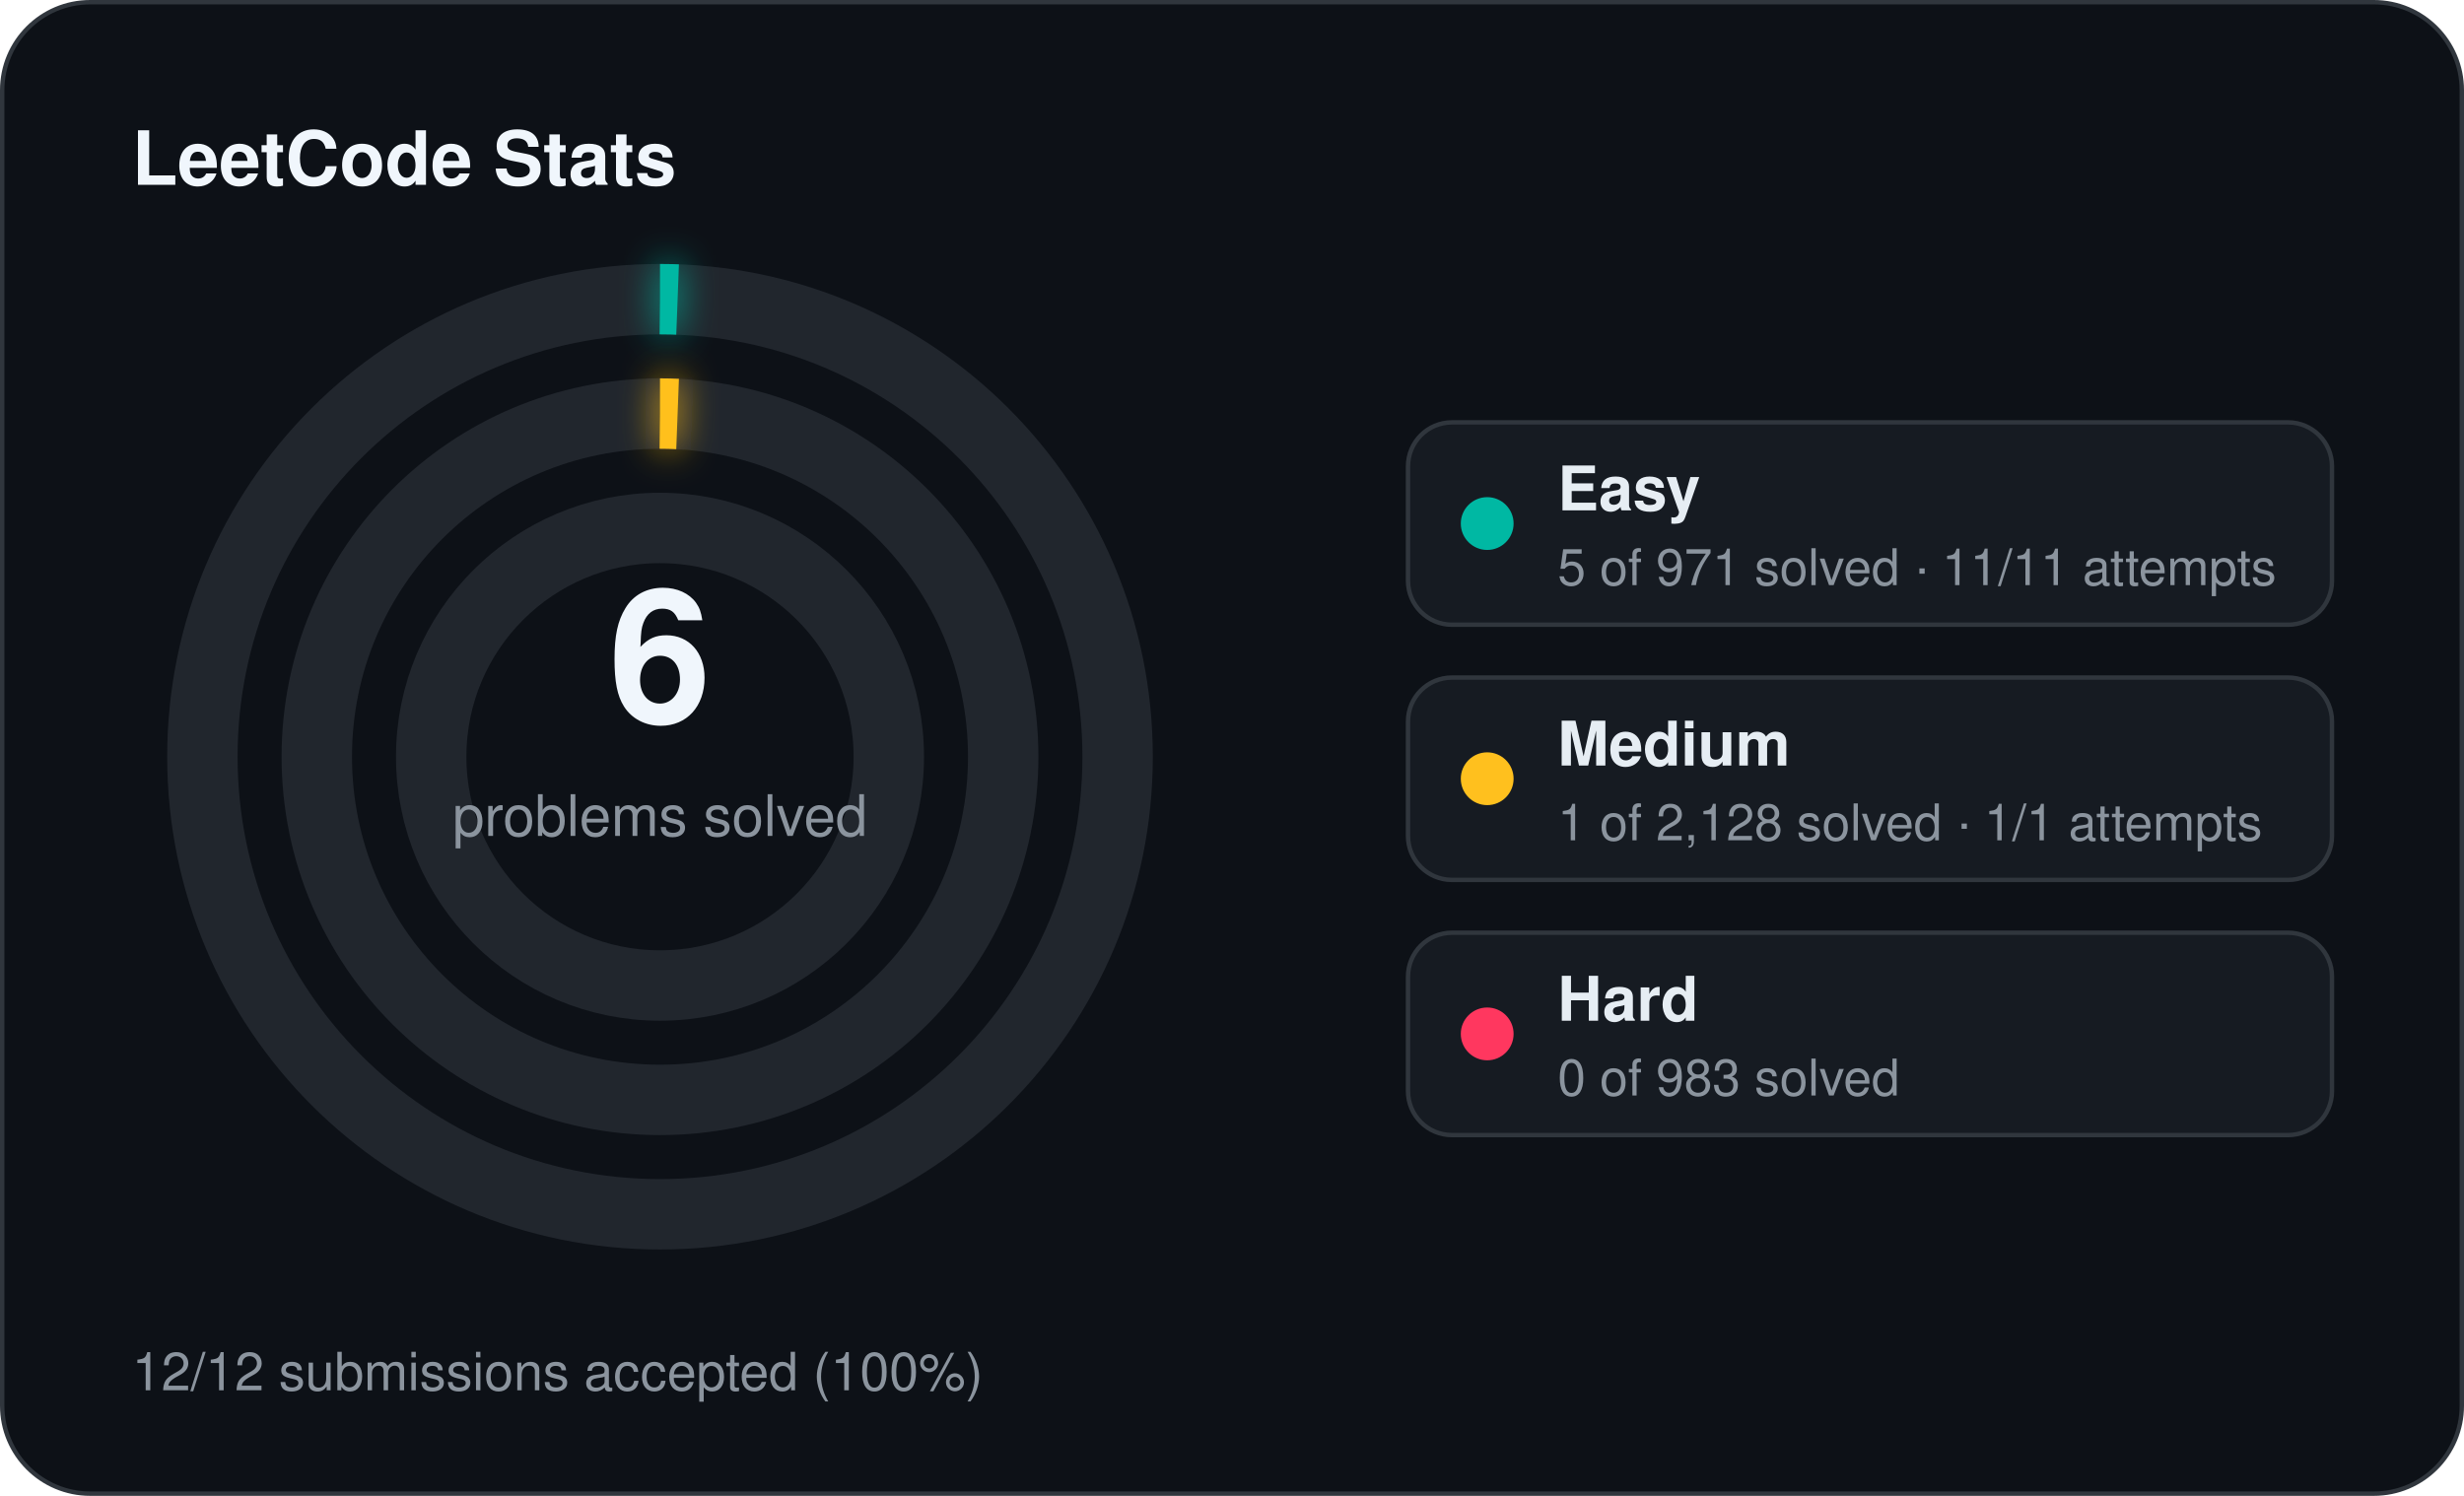
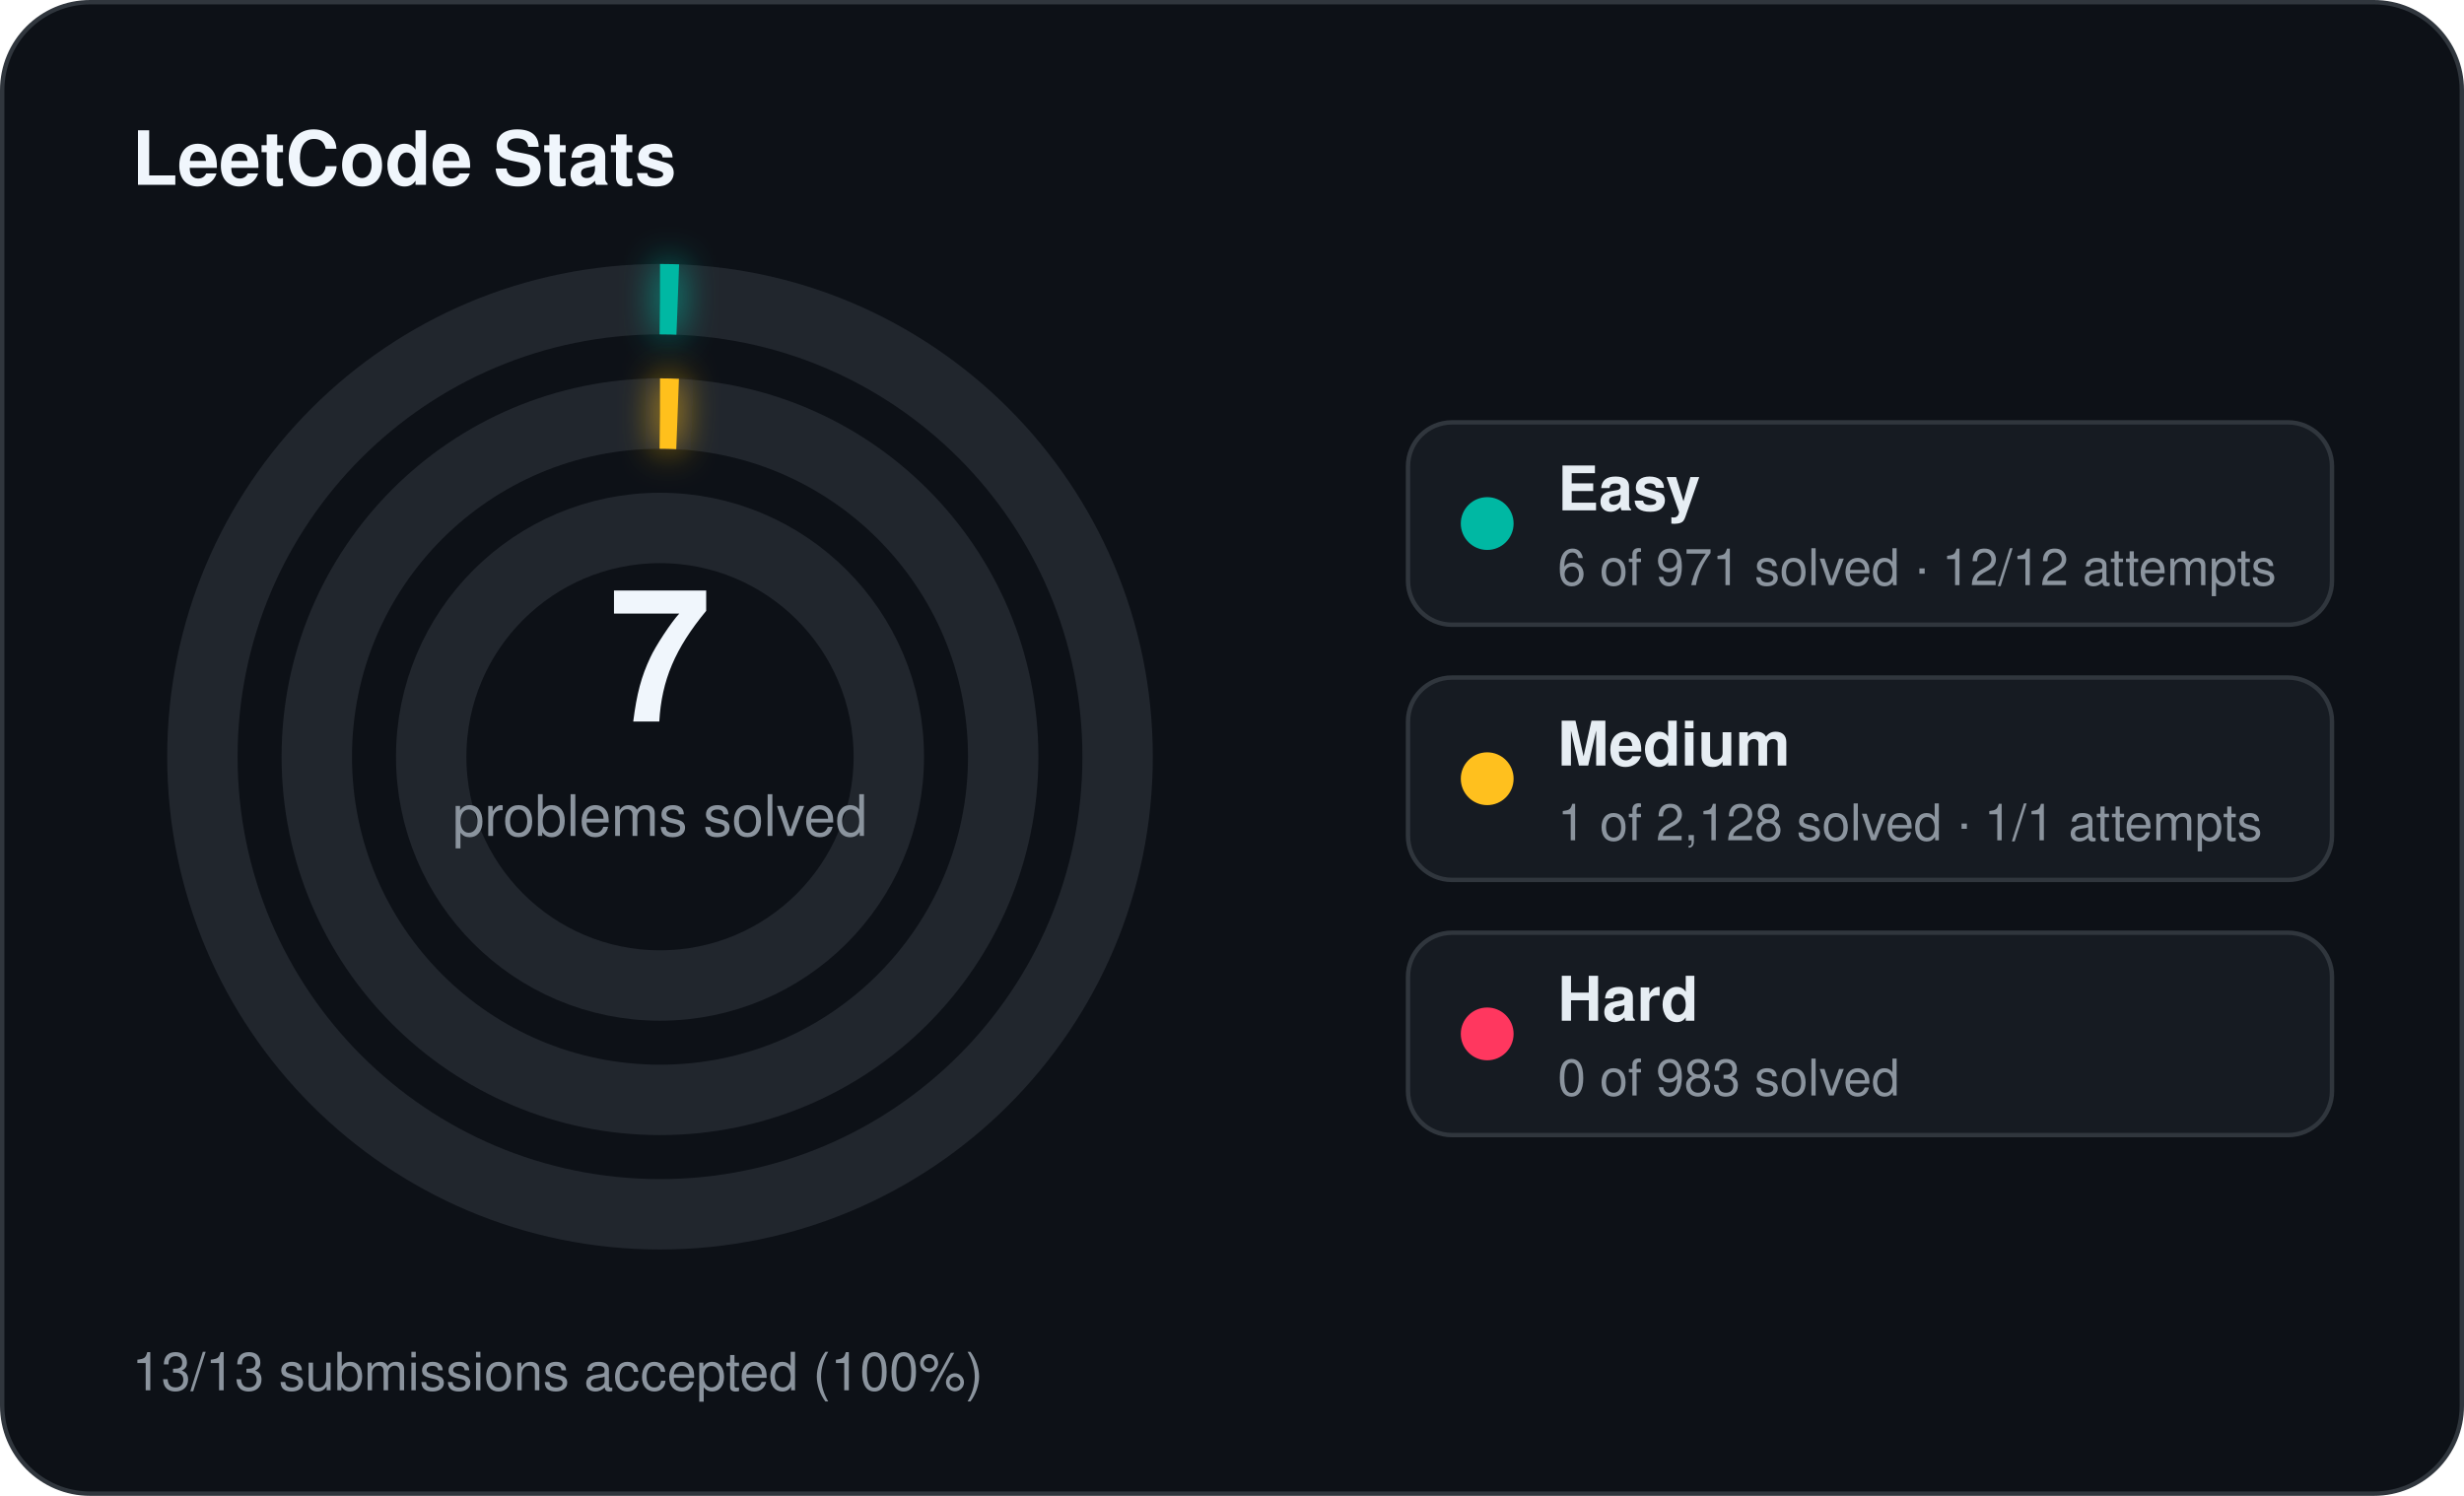
<svg xmlns="http://www.w3.org/2000/svg" width="560" height="340" viewBox="0 0 560 340">
  <defs>
    <filter id="stats-glow" x="-60%" y="-60%" width="220%" height="220%">
      <feGaussianBlur stdDeviation="4" result="blur" />
      <feMerge>
        <feMergeNode in="blur" />
        <feMergeNode in="SourceGraphic" />
      </feMerge>
    </filter>
  </defs>
  <rect x="0.5" y="0.5" width="559" height="339" rx="20" fill="#0d1117" stroke="#30363d" stroke-width="1" />
  <text x="30" y="42" fill="#f0f6fc" font-family="Segoe UI, Helvetica, Arial, sans-serif" font-size="17" font-weight="700">LeetCode Stats</text>
  <circle cx="150" cy="172" r="104" fill="none" stroke="#21262d" stroke-width="16" />
-   <circle cx="150" cy="172" r="104" fill="none" stroke="#00b8a3" stroke-width="16" stroke-linecap="butt" stroke-dasharray="4.00 653.45" transform="rotate(-90 150 172)" filter="url(#stats-glow)" />
+   <circle cx="150" cy="172" r="104" fill="none" stroke="#00b8a3" stroke-width="16" stroke-linecap="butt" stroke-dasharray="4.04 653.45" transform="rotate(-90 150 172)" filter="url(#stats-glow)" />
  <circle cx="150" cy="172" r="78" fill="none" stroke="#21262d" stroke-width="16" />
  <circle cx="150" cy="172" r="78" fill="none" stroke="#ffc01e" stroke-width="16" stroke-linecap="butt" stroke-dasharray="4.00 490.09" transform="rotate(-90 150 172)" filter="url(#stats-glow)" />
  <circle cx="150" cy="172" r="52" fill="none" stroke="#21262d" stroke-width="16" />
-   <text x="150" y="164" text-anchor="middle" fill="#f0f6fc" font-family="Segoe UI, Helvetica, Arial, sans-serif" font-size="42" font-weight="700">6</text>
+   <text x="150" y="164" text-anchor="middle" fill="#f0f6fc" font-family="Segoe UI, Helvetica, Arial, sans-serif" font-size="42" font-weight="700">7</text>
  <text x="150" y="190" text-anchor="middle" fill="#8b949e" font-family="Segoe UI, Helvetica, Arial, sans-serif" font-size="13">problems solved</text>
  <rect x="320" y="96" width="210" height="46" rx="10" fill="#161b22" stroke="#30363d" stroke-width="1" />
  <circle cx="338" cy="119" r="6" fill="#00b8a3" />
  <text x="354" y="116" fill="#e6edf3" font-family="Segoe UI, Helvetica, Arial, sans-serif" font-size="14" font-weight="600">Easy</text>
-   <text x="354" y="133" fill="#8b949e" font-family="Segoe UI, Helvetica, Arial, sans-serif" font-size="11.5">5 of 971 solved · 11/11 attempts</text>
+   <text x="354" y="133" fill="#8b949e" font-family="Segoe UI, Helvetica, Arial, sans-serif" font-size="11.5">6 of 971 solved · 12/12 attempts</text>
  <rect x="320" y="154" width="210" height="46" rx="10" fill="#161b22" stroke="#30363d" stroke-width="1" />
  <circle cx="338" cy="177" r="6" fill="#ffc01e" />
  <text x="354" y="174" fill="#e6edf3" font-family="Segoe UI, Helvetica, Arial, sans-serif" font-size="14" font-weight="600">Medium</text>
  <text x="354" y="191" fill="#8b949e" font-family="Segoe UI, Helvetica, Arial, sans-serif" font-size="11.5">1 of 2,128 solved · 1/1 attempts</text>
  <rect x="320" y="212" width="210" height="46" rx="10" fill="#161b22" stroke="#30363d" stroke-width="1" />
  <circle cx="338" cy="235" r="6" fill="#ff375f" />
  <text x="354" y="232" fill="#e6edf3" font-family="Segoe UI, Helvetica, Arial, sans-serif" font-size="14" font-weight="600">Hard</text>
  <text x="354" y="249" fill="#8b949e" font-family="Segoe UI, Helvetica, Arial, sans-serif" font-size="11.5">0 of 983 solved</text>
-   <text x="30" y="316" fill="#8b949e" font-family="Segoe UI, Helvetica, Arial, sans-serif" font-size="12">12/12 submissions accepted (100%)</text>
+   <text x="30" y="316" fill="#8b949e" font-family="Segoe UI, Helvetica, Arial, sans-serif" font-size="12">13/13 submissions accepted (100%)</text>
</svg>
